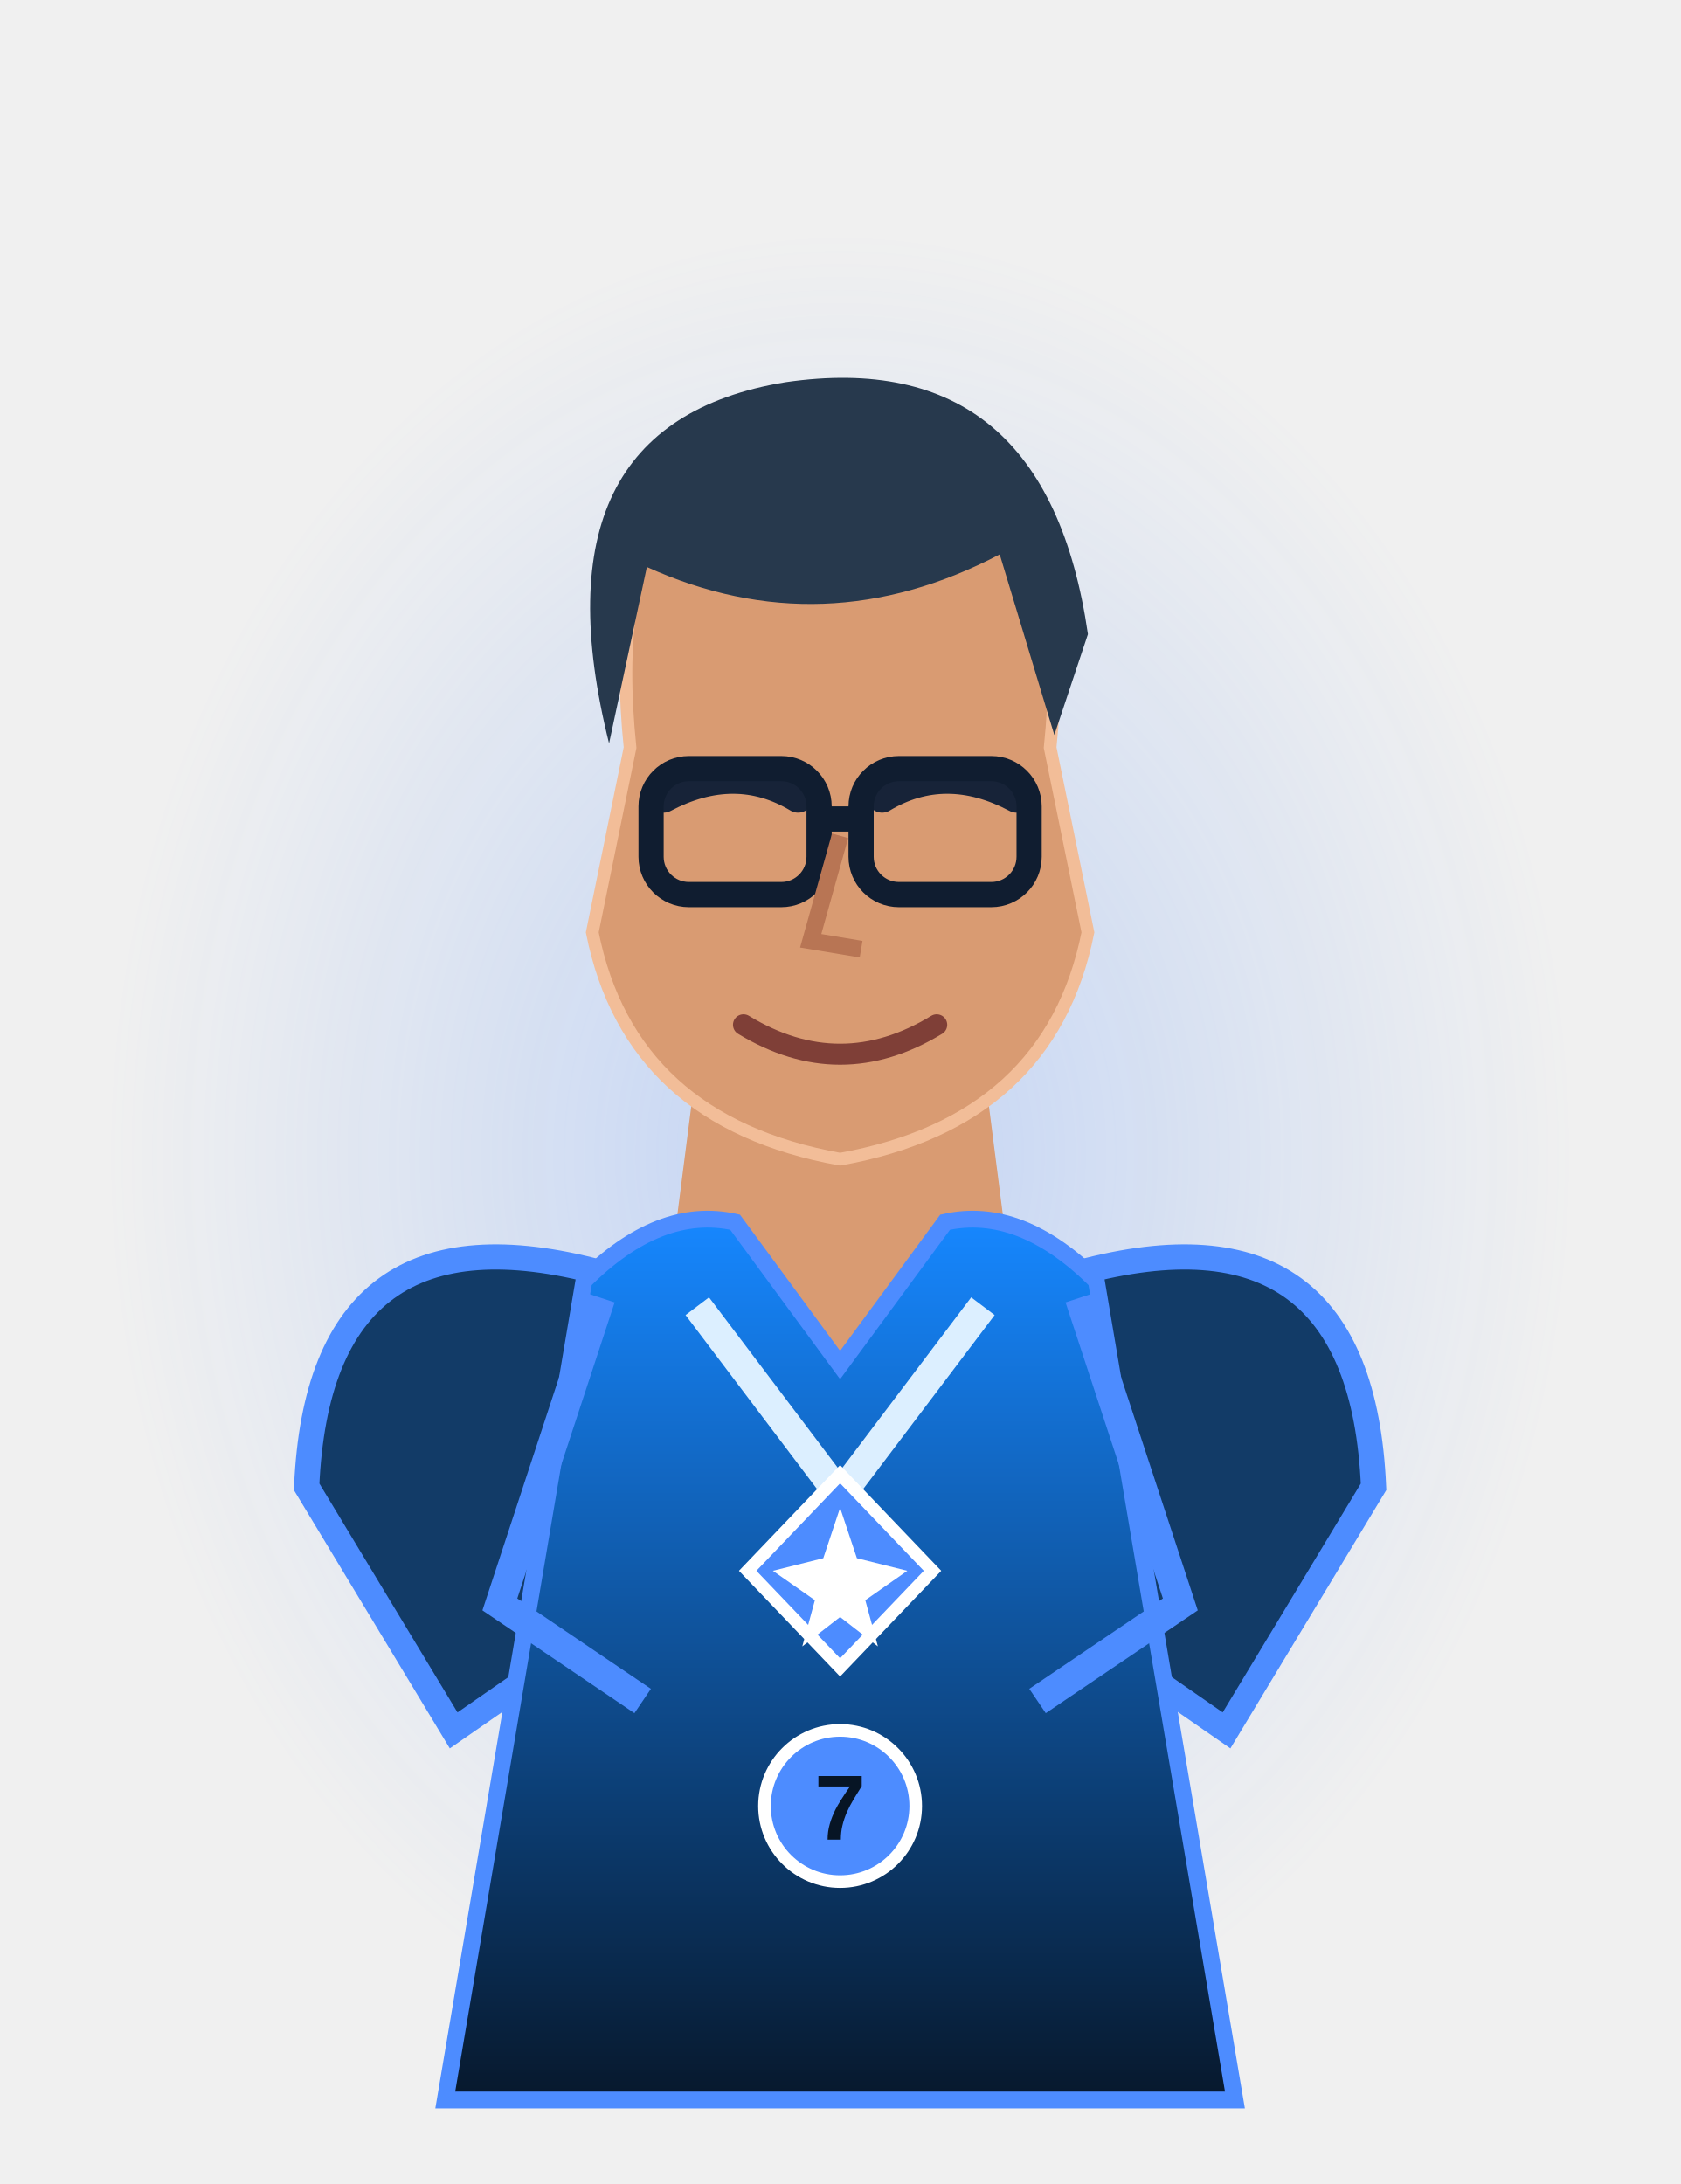
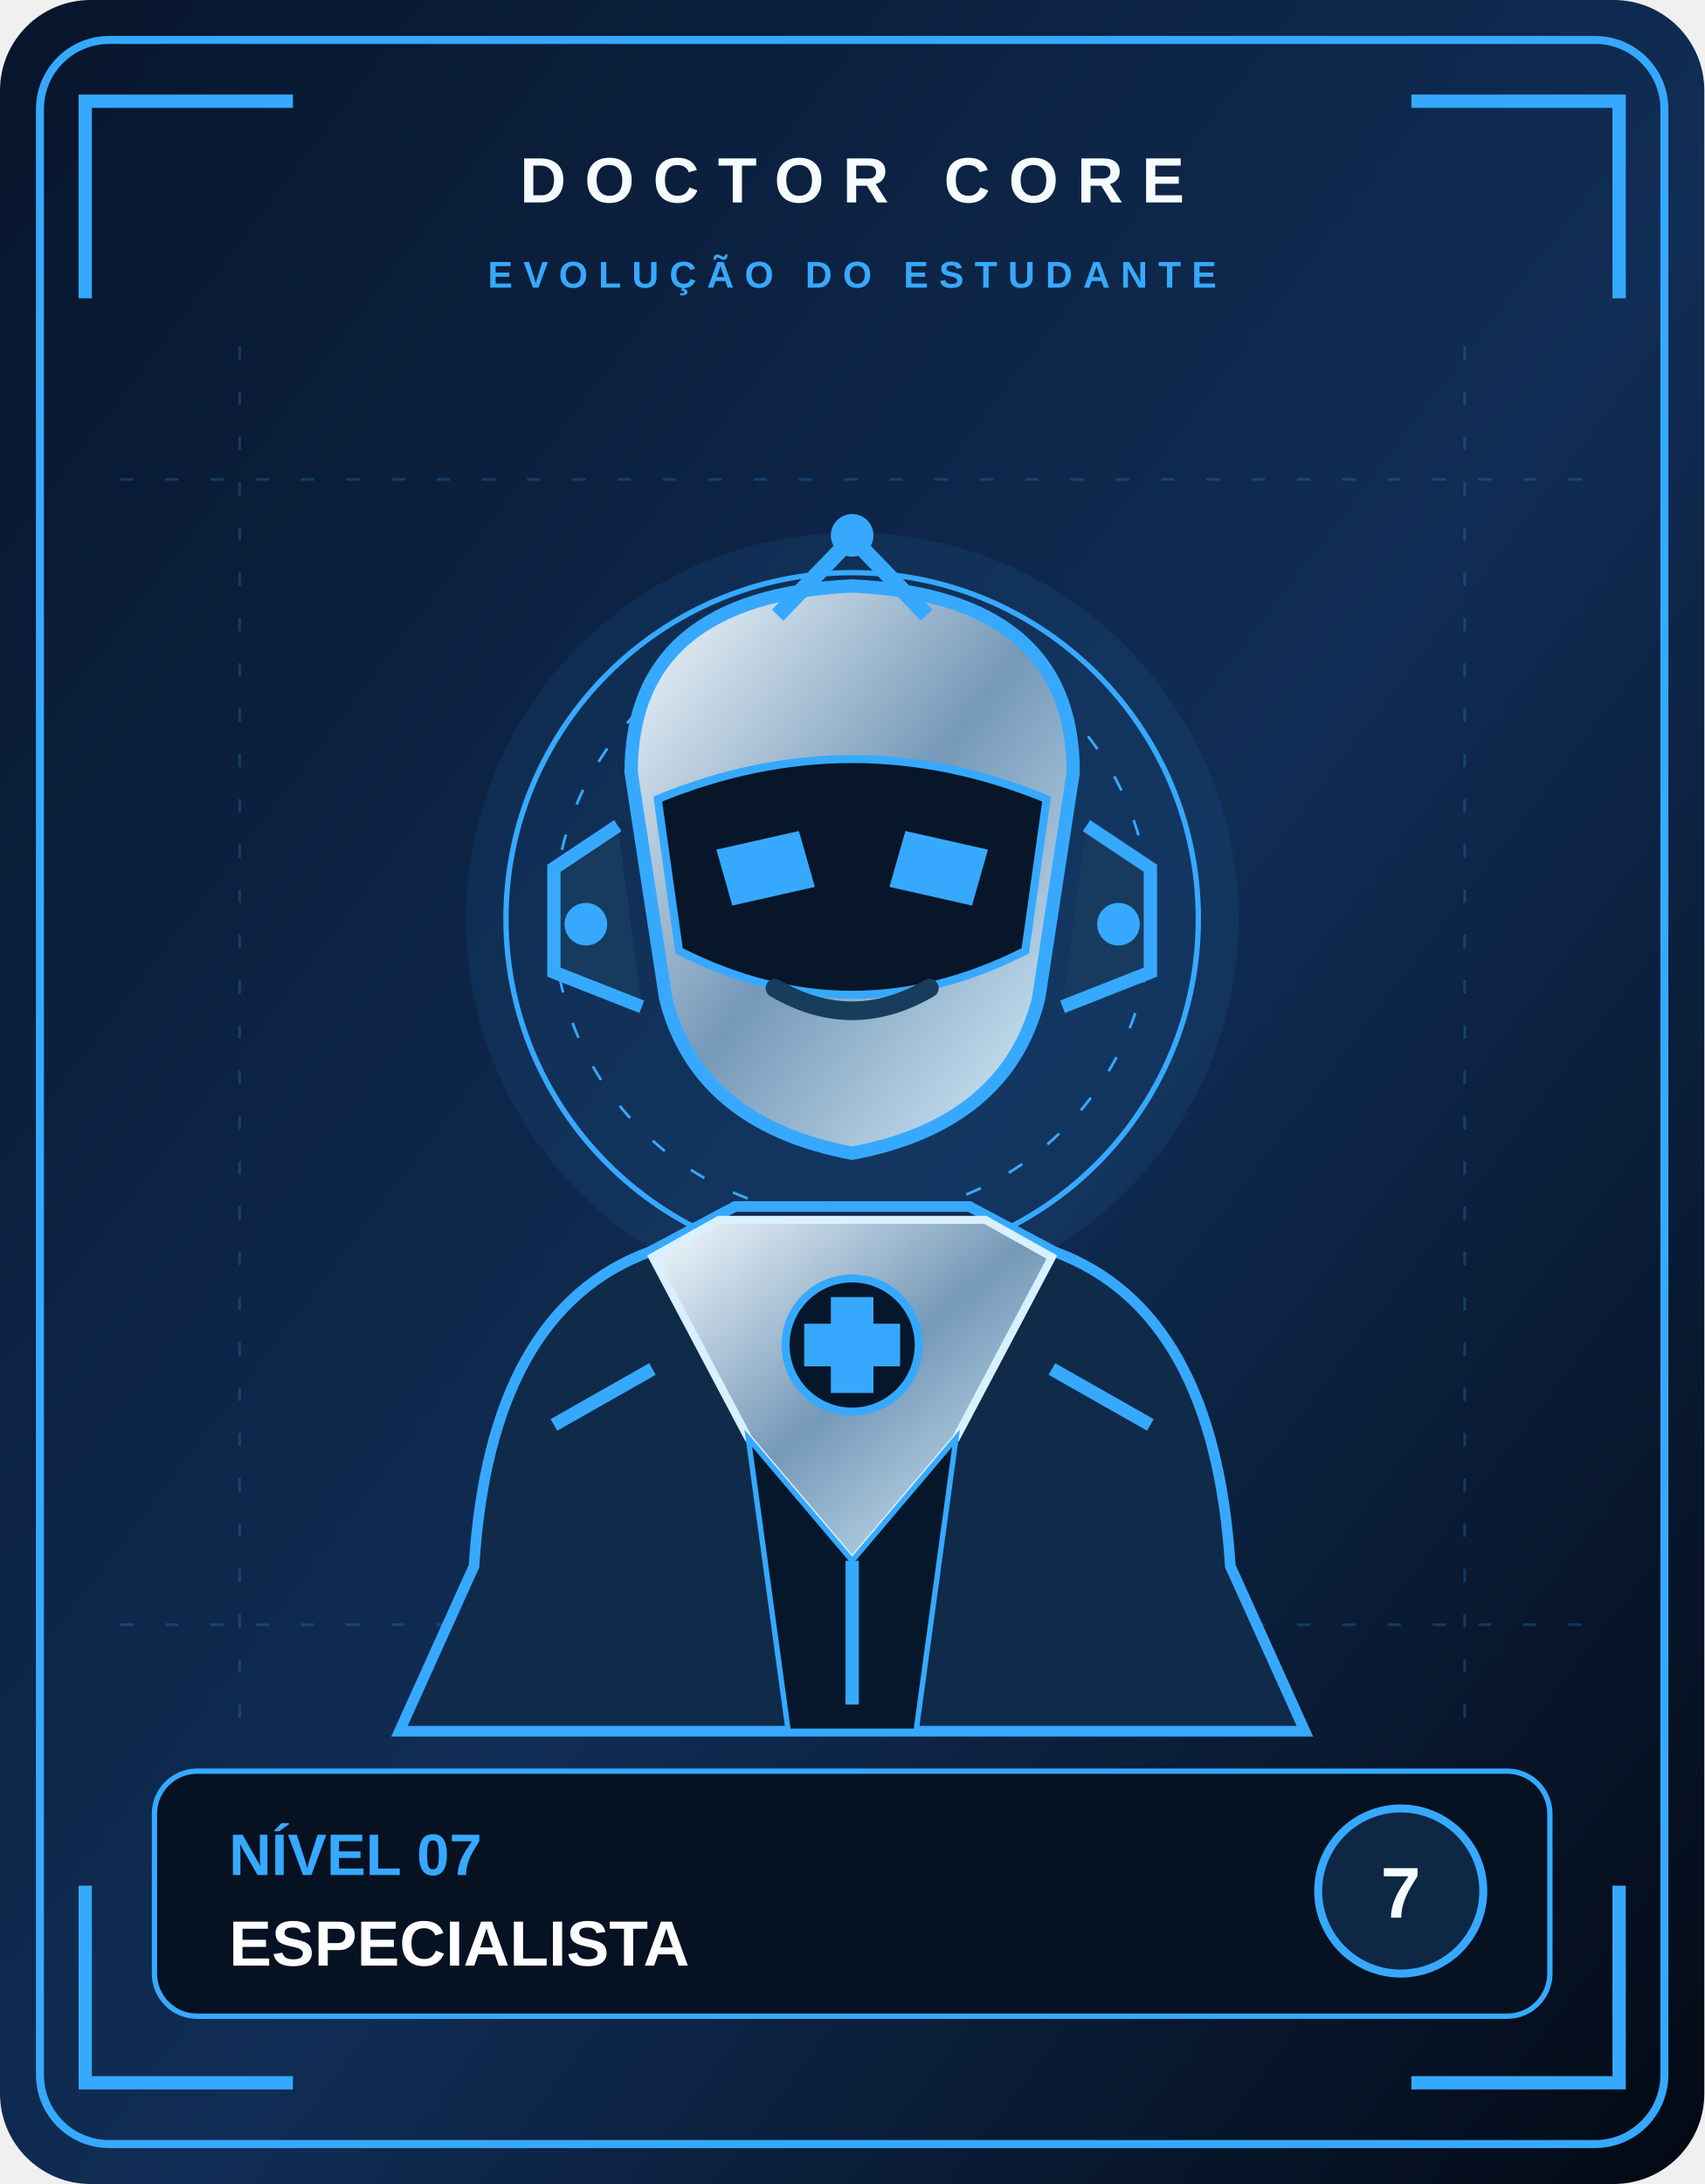
- <svg xmlns="http://www.w3.org/2000/svg" viewBox="0 0 400 520" role="img" aria-label="Avatar Doctor Especialista, nível 07">
+ <svg xmlns="http://www.w3.org/2000/svg" width="640" height="820" viewBox="0 0 640 820" role="img">
  <defs>
-     <radialGradient id="a">
-       <stop stop-color="#4d8cff" stop-opacity=".28" />
-       <stop offset="1" stop-color="#4d8cff" stop-opacity="0" />
-     </radialGradient>
-     <linearGradient id="coat" x2="0" y2="1">
-       <stop stop-color="#1687ff" />
-       <stop offset="1" stop-color="#07182c" />
+     <linearGradient id="b" x2="1" y2="1">
+       <stop stop-color="#07152B" />
+       <stop offset=".55" stop-color="#102D55" />
+       <stop offset="1" stop-color="#030914" />
+     </linearGradient>
+     <linearGradient id="m" x2="1" y2="1">
+       <stop stop-color="#F5FBFF" />
+       <stop offset=".5" stop-color="#7599B8" />
+       <stop offset="1" stop-color="#DDF3FF" />
    </linearGradient>
  </defs>
-   <ellipse cx="200" cy="275" rx="176" ry="220" fill="url(#a)" />
-   <path d="M165 260 L160 299 L200 329 L240 299 L235 260Z" fill="#d99b72" />
-   <path d="M143 303 Q76 285 73 354 L108 412 L157 378 M257 303 Q324 285 327 354 L292 412 L243 378" fill="#123b67" stroke="#4d8cff" stroke-width="6" />
-   <path d="M139 305 Q157 287 175 291 L200 325 L225 291 Q243 287 261 305 L294 500 L106 500Z" fill="url(#coat)" stroke="#4d8cff" stroke-width="4" />
-   <path d="M166 311 L200 356 L234 311" fill="none" stroke="#dcefff" stroke-width="7" />
-   <path d="M200 351 L222 374 L200 397 L178 374Z" fill="#4d8cff" stroke="#fff" stroke-width="3" />
-   <path d="M200 359 L204 371 L216 374 L206 381 L209 392 L200 385 L191 392 L194 381 L184 374 L196 371Z" fill="#fff" />
-   <path d="M150 178 Q142 101 200 101 Q258 101 250 178 L259 222 Q250 267 200 276 Q150 267 141 222Z" fill="#d99b72" stroke="#f2bd98" stroke-width="3" />
-   <path d="M145 177 Q126 101 187 91 Q249 82 259 151 L251 175 L238 132 Q196 154 154 135Z" fill="#27394d" />
-   <path d="M158 190 Q175 181 190 190 M210 190 Q225 181 242 190" stroke="#172338" stroke-width="7" stroke-linecap="round" fill="none" />
-   <rect x="155" y="183" width="40" height="30" rx="9" fill="none" stroke="#101d30" stroke-width="6" />
-   <rect x="205" y="183" width="40" height="30" rx="9" fill="none" stroke="#101d30" stroke-width="6" />
-   <path d="M195 195 H205" stroke="#101d30" stroke-width="6" />
-   <path d="M200 199 L193 224 L205 226" stroke="#b87554" stroke-width="4" fill="none" />
-   <path d="M177 244 Q200 258 223 244" stroke="#7f3f37" stroke-width="5" stroke-linecap="round" fill="none" />
-   <path d="M143 309 L119 382 L153 405 M257 309 L281 382 L247 405" stroke="#4d8cff" stroke-width="7" fill="none" />
-   <circle cx="200" cy="430" r="18" fill="#4d8cff" stroke="#fff" stroke-width="3" />
-   <text x="200" y="438" text-anchor="middle" font-family="Arial" font-size="22" font-weight="900" fill="#071525">7</text>
+   <rect width="640" height="820" rx="34" fill="url(#b)" />
+   <rect x="15" y="15" width="610" height="790" rx="26" fill="none" stroke="#36A9FF" stroke-width="3" />
+   <path d="M32 112V38H110M530 38h78v74M32 708v74h78M530 782h78v-74" fill="none" stroke="#36A9FF" stroke-width="5" />
+   <g opacity=".22" stroke="#36A9FF">
+     <path d="M45 180H595M45 610H595M90 130V650M550 130V650" stroke-dasharray="5 12" />
+   </g>
+   <text x="320" y="76" fill="#F6FBFF" font-family="Arial" font-size="24" font-weight="800" letter-spacing="7" text-anchor="middle">DOCTOR CORE</text>
+   <text x="320" y="108" fill="#36A9FF" font-family="Arial" font-size="14" font-weight="700" letter-spacing="4" text-anchor="middle">EVOLUÇÃO DO ESTUDANTE</text>
+   <circle cx="320" cy="345" r="145" fill="#36A9FF" opacity=".08" />
+   <circle cx="320" cy="345" r="130" fill="none" stroke="#36A9FF" stroke-width="2" />
+   <circle cx="320" cy="345" r="112" fill="none" stroke="#36A9FF" stroke-dasharray="6 12" />
+   <path d="M178 588Q184 492 244 470L276 453H364L396 470Q456 492 462 588L490 650H150Z" fill="#102A4A" stroke="#36A9FF" stroke-width="4" />
+   <path d="M245 472L281 540L320 586L359 540L395 472L370 458H270Z" fill="url(#m)" stroke="#D9F0FF" stroke-width="3" />
+   <path d="M281 540L320 586L359 540L344 650H296Z" fill="#07172B" stroke="#36A9FF" stroke-width="2" />
+   <path d="M320 586V640M208 535L245 514M432 535L395 514" stroke="#36A9FF" stroke-width="5" />
+   <path d="M237 290Q237 224 320 220Q403 224 403 290L390 375Q378 422 320 433Q262 422 250 375Z" fill="url(#m)" stroke="#36A9FF" stroke-width="5" />
+   <path d="M247 300Q320 270 393 300L385 357Q320 390 255 357Z" fill="#071629" stroke="#36A9FF" stroke-width="3" />
+   <path d="M269 319L300 312L306 333L275 340ZM371 319L340 312L334 333L365 340Z" fill="#36A9FF" />
+   <path d="M291 371Q320 388 349 371" fill="none" stroke="#173C5C" stroke-width="7" stroke-linecap="round" />
+   <path d="M232 310L208 326V365L241 378M408 310L432 326V365L399 378" fill="#173B5F" stroke="#36A9FF" stroke-width="5" />
+   <circle cx="220" cy="347" r="8" fill="#36A9FF" />
+   <circle cx="420" cy="347" r="8" fill="#36A9FF" />
+   <path d="M292 231L320 202L348 231" fill="none" stroke="#36A9FF" stroke-width="6" />
+   <circle cx="320" cy="201" r="8" fill="#36A9FF" />
+   <circle cx="320" cy="505" r="25" fill="#07172B" stroke="#36A9FF" stroke-width="3" />
+   <path d="M312 487H328V497H338V513H328V523H312V513H302V497H312Z" fill="#36A9FF" />
+   <rect x="58" y="665" width="524" height="92" rx="16" fill="#061122" stroke="#36A9FF" stroke-width="2" />
+   <text x="86" y="704" fill="#36A9FF" font-family="Arial" font-size="22" font-weight="900">NÍVEL 07</text>
+   <text x="86" y="738" fill="#FFF" font-family="Arial" font-size="24" font-weight="900">ESPECIALISTA</text>
+   <circle cx="526" cy="710" r="31" fill="#0D2745" stroke="#36A9FF" stroke-width="3" />
+   <text x="526" y="720" text-anchor="middle" fill="#F7FCFF" font-family="Arial" font-size="27" font-weight="900">7</text>
</svg>
